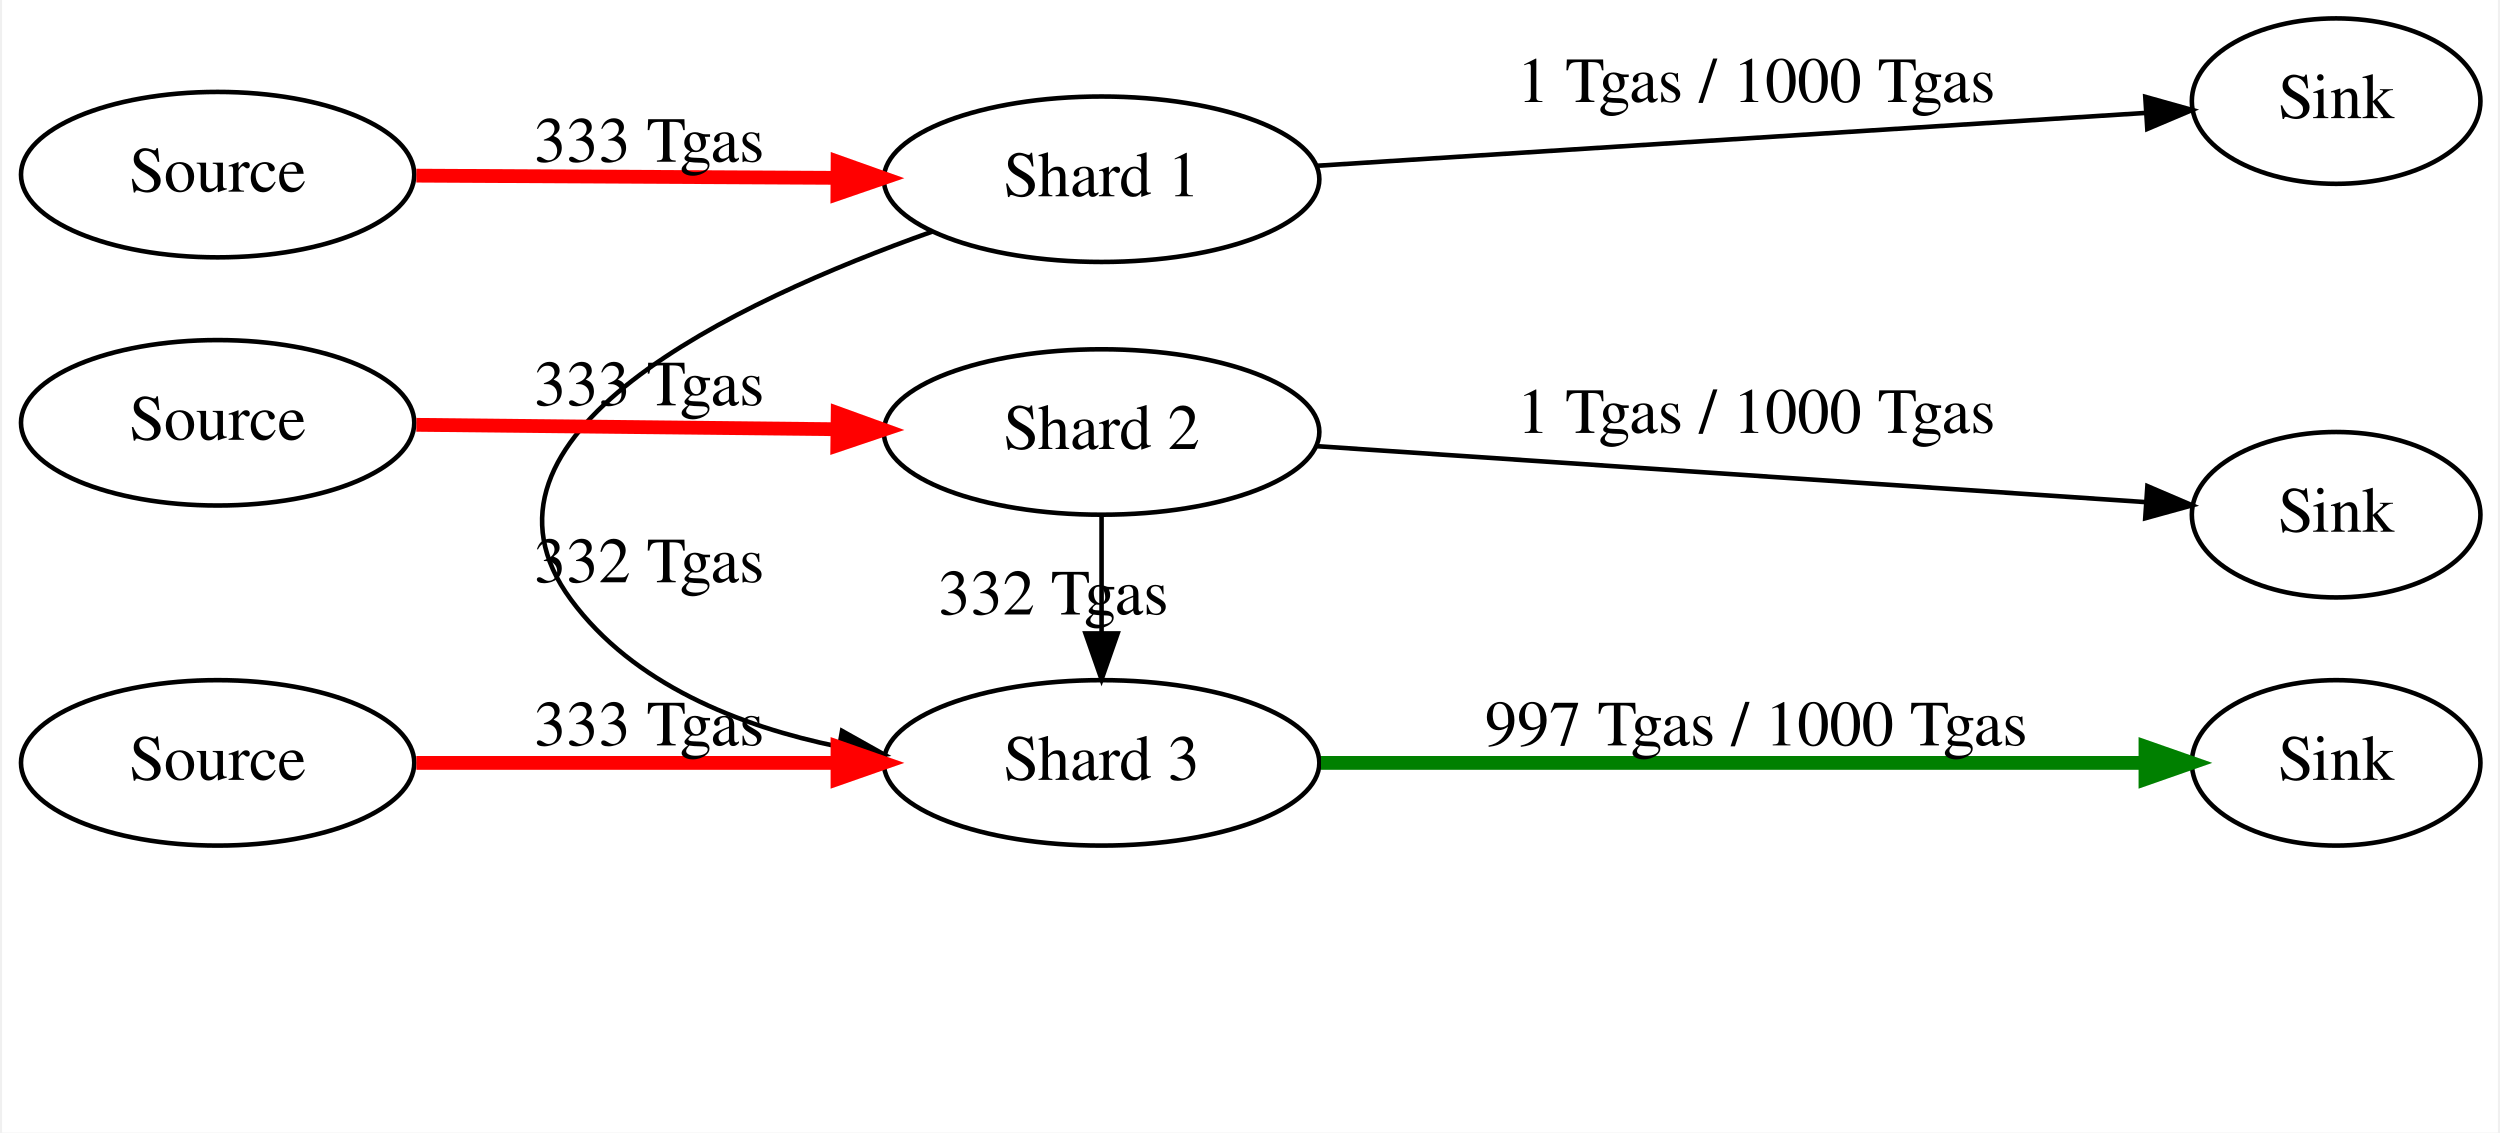
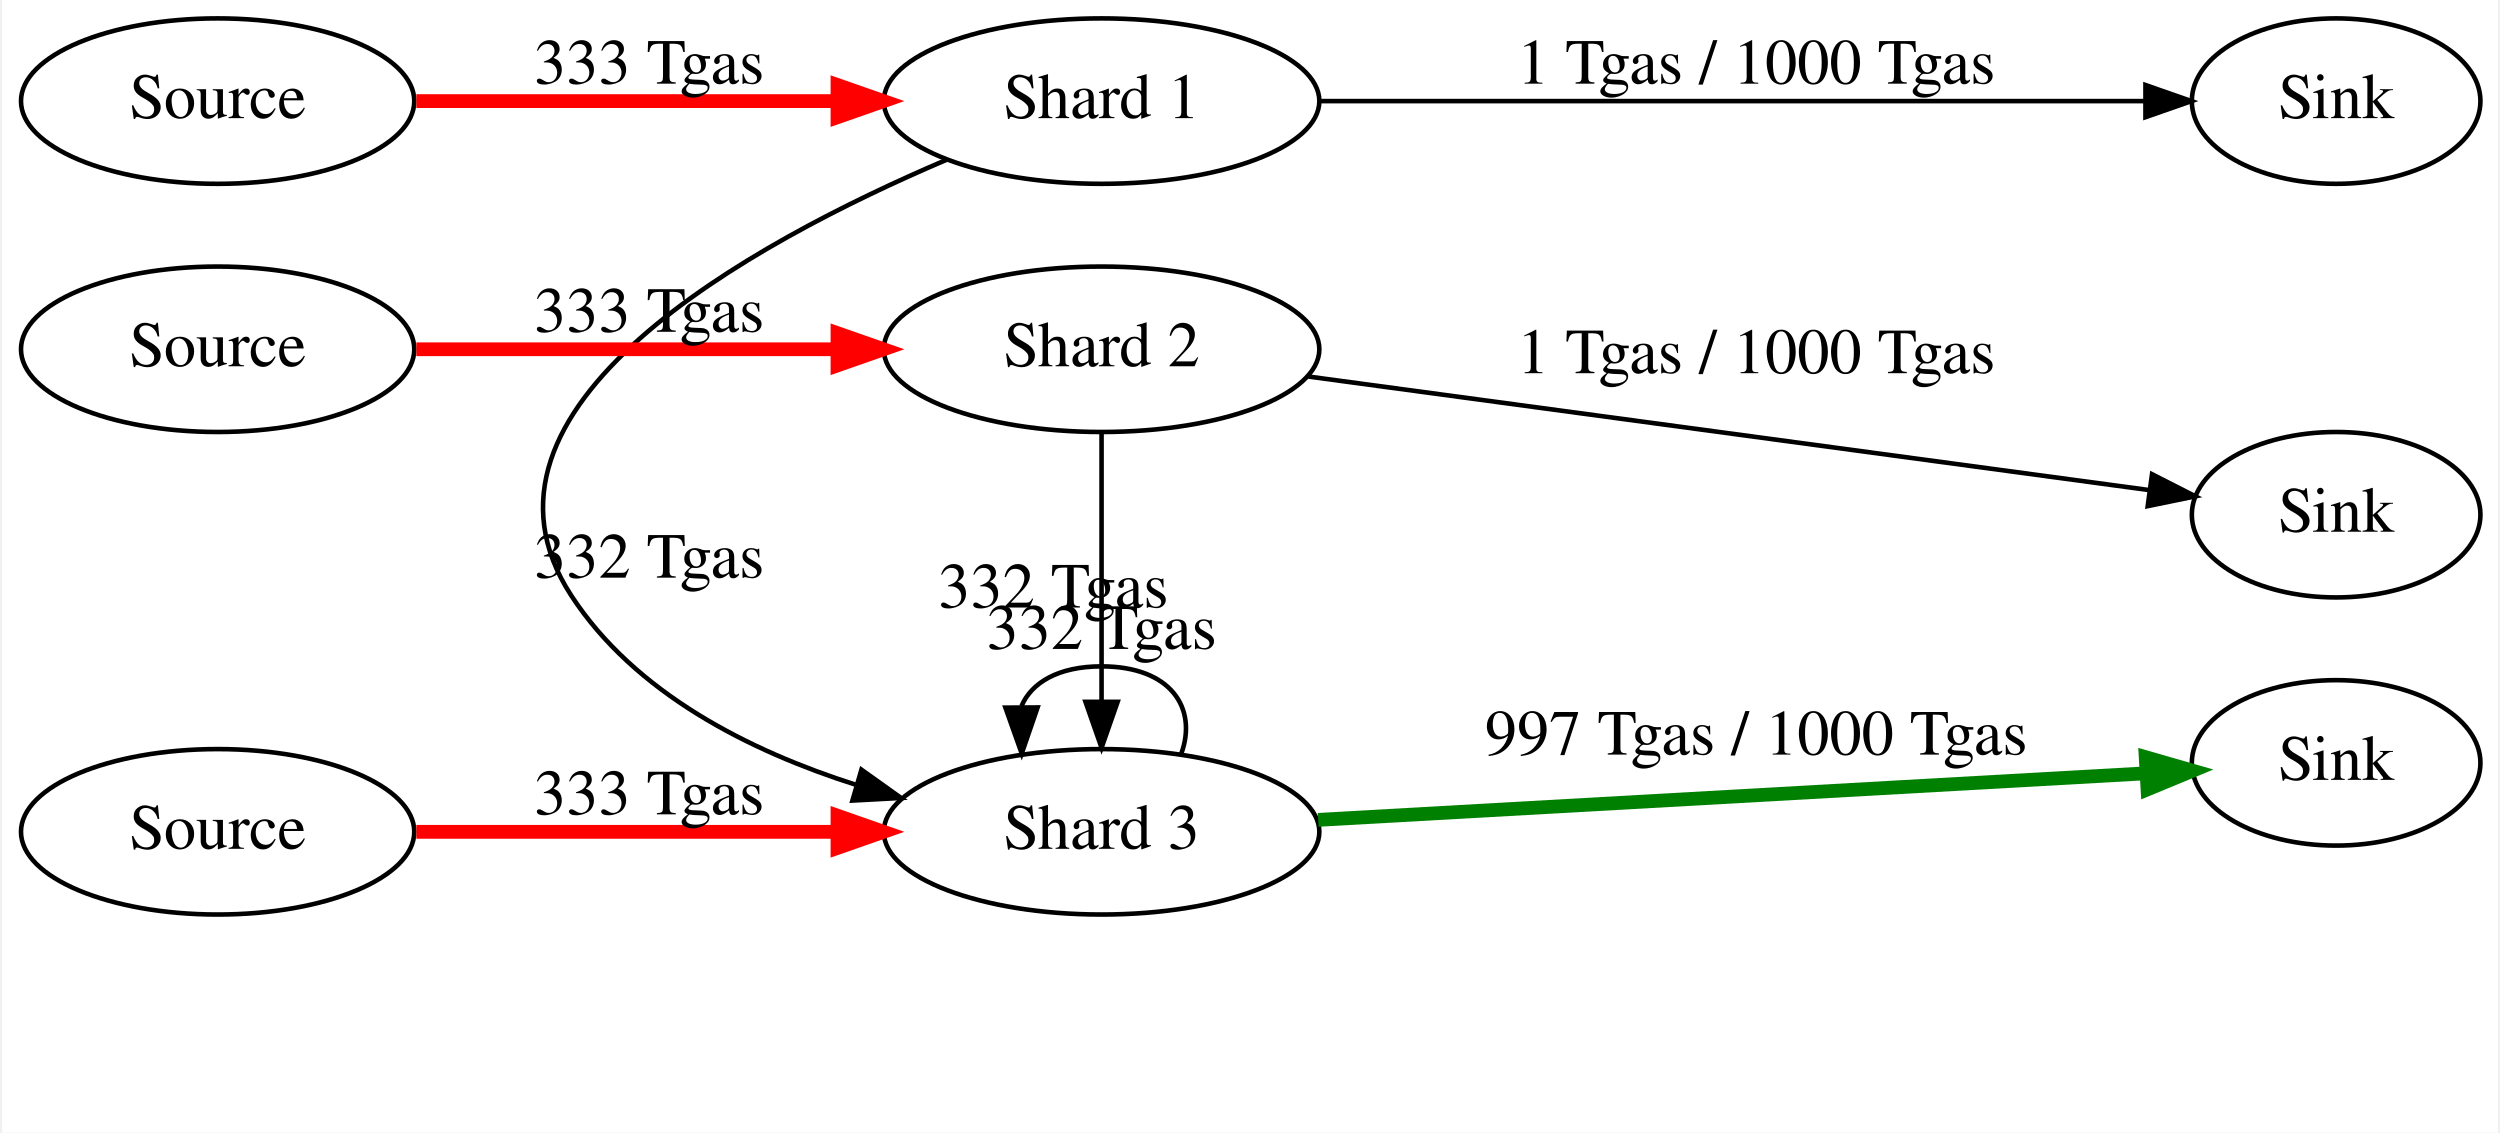
<svg xmlns="http://www.w3.org/2000/svg" width="543pt" height="246pt" viewBox="0.00 0.00 543.08 246.45">
  <g id="graph0" class="graph" transform="scale(1 1) rotate(0) translate(4 242.45)">
    <polygon fill="white" stroke="transparent" points="-4,4 -4,-242.45 539.08,-242.45 539.08,4 -4,4" />
    <g id="node1" class="node">
      <ellipse fill="black" stroke="black" cx="503.88" cy="-166.45" rx="0" ry="0" />
    </g>
    <g id="node2" class="node">
      <ellipse fill="black" stroke="black" cx="503.88" cy="-40.45" rx="0" ry="0" />
    </g>
    <g id="node3" class="node">
      <ellipse fill="black" stroke="black" cx="503.88" cy="-4.45" rx="0" ry="0" />
    </g>
    <g id="node4" class="node">
-       <ellipse fill="none" stroke="black" cx="42.9" cy="-204.45" rx="42.79" ry="18" />
-       <text text-anchor="middle" x="42.9" y="-200.75" font-family="Times,serif" font-size="14.00">Source</text>
+       <ellipse fill="none" stroke="black" cx="42.9" cy="-220.45" rx="42.79" ry="18" />
+       <text text-anchor="middle" x="42.9" y="-216.75" font-family="Times,serif" font-size="14.00">Source</text>
    </g>
    <g id="node5" class="node">
-       <ellipse fill="none" stroke="black" cx="235.24" cy="-203.45" rx="47.39" ry="18" />
-       <text text-anchor="middle" x="235.24" y="-199.75" font-family="Times,serif" font-size="14.00">Shard 1</text>
+       <ellipse fill="none" stroke="black" cx="235.24" cy="-220.45" rx="47.39" ry="18" />
+       <text text-anchor="middle" x="235.24" y="-216.75" font-family="Times,serif" font-size="14.00">Shard 1</text>
    </g>
    <g id="edge6" class="edge">
-       <path fill="none" stroke="red" stroke-width="3" d="M86.14,-204.23C113.08,-204.09 148.32,-203.91 177.67,-203.75" />
-       <polygon fill="red" stroke="red" stroke-width="3" points="177.8,-207.25 187.78,-203.7 177.76,-200.25 177.8,-207.25" />
-       <text text-anchor="middle" x="136.79" y="-207.25" font-family="Times,serif" font-size="14.00">333 Tgas</text>
+       <path fill="none" stroke="red" stroke-width="3" d="M86.14,-220.45C113.08,-220.45 148.32,-220.45 177.67,-220.45" />
+       <polygon fill="red" stroke="red" stroke-width="3" points="177.78,-223.95 187.78,-220.45 177.78,-216.95 177.78,-223.95" />
+       <text text-anchor="middle" x="136.79" y="-224.25" font-family="Times,serif" font-size="14.00">333 Tgas</text>
    </g>
    <g id="node6" class="node">
      <ellipse fill="none" stroke="black" cx="503.88" cy="-220.45" rx="31.4" ry="18" />
      <text text-anchor="middle" x="503.88" y="-216.75" font-family="Times,serif" font-size="14.00">Sink</text>
    </g>
    <g id="edge7" class="edge">
-       <path fill="none" stroke="black" d="M282.08,-206.38C332.85,-209.61 413.93,-214.78 462.43,-217.88" />
-       <polygon fill="black" stroke="black" points="462.35,-221.38 472.55,-218.52 462.79,-214.39 462.35,-221.38" />
-       <text text-anchor="middle" x="377.68" y="-220.25" font-family="Times,serif" font-size="14.00">1 Tgas / 1000 Tgas</text>
+       <path fill="none" stroke="black" d="M282.99,-220.45C333.78,-220.45 414.1,-220.45 462.32,-220.45" />
+       <polygon fill="black" stroke="black" points="462.39,-223.95 472.39,-220.45 462.39,-216.95 462.39,-223.95" />
+       <text text-anchor="middle" x="377.68" y="-224.25" font-family="Times,serif" font-size="14.00">1 Tgas / 1000 Tgas</text>
    </g>
    <g id="node11" class="node">
-       <ellipse fill="none" stroke="black" cx="235.24" cy="-76.45" rx="47.39" ry="18" />
-       <text text-anchor="middle" x="235.24" y="-72.75" font-family="Times,serif" font-size="14.00">Shard 3</text>
+       <ellipse fill="none" stroke="black" cx="235.24" cy="-61.45" rx="47.39" ry="18" />
+       <text text-anchor="middle" x="235.24" y="-57.75" font-family="Times,serif" font-size="14.00">Shard 3</text>
    </g>
    <g id="edge12" class="edge">
-       <path fill="none" stroke="black" d="M198.41,-192.06C155.47,-176.82 93.5,-147.54 119.79,-111.95 133.35,-93.6 156.25,-84.43 178.09,-79.96" />
-       <polygon fill="black" stroke="black" points="178.77,-83.4 188.01,-78.22 177.56,-76.5 178.77,-83.4" />
-       <text text-anchor="middle" x="136.79" y="-115.75" font-family="Times,serif" font-size="14.00">332 Tgas</text>
+       <path fill="none" stroke="black" d="M201.5,-207.68C158.7,-189.44 93.41,-153.62 119.79,-112.95 133.64,-91.61 158.63,-79.04 181.82,-71.67" />
+       <polygon fill="black" stroke="black" points="182.99,-74.97 191.61,-68.82 181.03,-68.25 182.99,-74.97" />
+       <text text-anchor="middle" x="136.79" y="-116.75" font-family="Times,serif" font-size="14.00">332 Tgas</text>
    </g>
    <g id="node7" class="node">
-       <ellipse fill="none" stroke="black" cx="42.9" cy="-150.45" rx="42.79" ry="18" />
-       <text text-anchor="middle" x="42.9" y="-146.75" font-family="Times,serif" font-size="14.00">Source</text>
+       <ellipse fill="none" stroke="black" cx="42.9" cy="-166.45" rx="42.79" ry="18" />
+       <text text-anchor="middle" x="42.9" y="-162.75" font-family="Times,serif" font-size="14.00">Source</text>
    </g>
    <g id="node8" class="node">
-       <ellipse fill="none" stroke="black" cx="235.24" cy="-148.45" rx="47.39" ry="18" />
-       <text text-anchor="middle" x="235.24" y="-144.75" font-family="Times,serif" font-size="14.00">Shard 2</text>
+       <ellipse fill="none" stroke="black" cx="235.24" cy="-166.45" rx="47.39" ry="18" />
+       <text text-anchor="middle" x="235.24" y="-162.75" font-family="Times,serif" font-size="14.00">Shard 2</text>
    </g>
    <g id="edge8" class="edge">
-       <path fill="none" stroke="red" stroke-width="3" d="M86.14,-150.01C113.08,-149.73 148.32,-149.36 177.67,-149.05" />
-       <polygon fill="red" stroke="red" stroke-width="3" points="177.82,-152.55 187.78,-148.94 177.74,-145.55 177.82,-152.55" />
-       <text text-anchor="middle" x="136.79" y="-154.25" font-family="Times,serif" font-size="14.00">333 Tgas</text>
+       <path fill="none" stroke="red" stroke-width="3" d="M86.14,-166.45C113.08,-166.45 148.32,-166.45 177.67,-166.45" />
+       <polygon fill="red" stroke="red" stroke-width="3" points="177.78,-169.95 187.78,-166.45 177.78,-162.95 177.78,-169.95" />
+       <text text-anchor="middle" x="136.79" y="-170.25" font-family="Times,serif" font-size="14.00">333 Tgas</text>
    </g>
    <g id="node9" class="node">
      <ellipse fill="none" stroke="black" cx="503.88" cy="-130.45" rx="31.4" ry="18" />
      <text text-anchor="middle" x="503.88" y="-126.75" font-family="Times,serif" font-size="14.00">Sink</text>
    </g>
    <g id="edge9" class="edge">
-       <path fill="none" stroke="black" d="M282.08,-145.36C332.85,-141.93 413.93,-136.46 462.43,-133.19" />
-       <polygon fill="black" stroke="black" points="462.81,-136.67 472.55,-132.5 462.34,-129.68 462.81,-136.67" />
-       <text text-anchor="middle" x="377.68" y="-148.25" font-family="Times,serif" font-size="14.00">1 Tgas / 1000 Tgas</text>
+       <path fill="none" stroke="black" d="M280.27,-160.51C331.12,-153.64 414.04,-142.45 463.05,-135.83" />
+       <polygon fill="black" stroke="black" points="463.82,-139.26 473.26,-134.45 462.88,-132.32 463.82,-139.26" />
+       <text text-anchor="middle" x="377.68" y="-161.25" font-family="Times,serif" font-size="14.00">1 Tgas / 1000 Tgas</text>
    </g>
    <g id="edge13" class="edge">
-       <path fill="none" stroke="black" d="M235.24,-130.04C235.24,-122.4 235.24,-113.35 235.24,-104.88" />
-       <polygon fill="black" stroke="black" points="238.74,-104.62 235.24,-94.62 231.74,-104.62 238.74,-104.62" />
-       <text text-anchor="middle" x="224.74" y="-108.75" font-family="Times,serif" font-size="14.00">332 Tgas</text>
+       <path fill="none" stroke="black" d="M235.24,-148.37C235.24,-132.26 235.24,-108.4 235.24,-89.75" />
+       <polygon fill="black" stroke="black" points="238.74,-89.74 235.24,-79.74 231.74,-89.74 238.74,-89.74" />
+       <text text-anchor="middle" x="224.74" y="-110.25" font-family="Times,serif" font-size="14.00">332 Tgas</text>
    </g>
    <g id="node10" class="node">
-       <ellipse fill="none" stroke="black" cx="42.9" cy="-76.45" rx="42.79" ry="18" />
-       <text text-anchor="middle" x="42.9" y="-72.75" font-family="Times,serif" font-size="14.00">Source</text>
+       <ellipse fill="none" stroke="black" cx="42.9" cy="-61.45" rx="42.79" ry="18" />
+       <text text-anchor="middle" x="42.9" y="-57.75" font-family="Times,serif" font-size="14.00">Source</text>
    </g>
    <g id="edge10" class="edge">
-       <path fill="none" stroke="red" stroke-width="3" d="M86.14,-76.45C113.08,-76.45 148.32,-76.45 177.67,-76.45" />
-       <polygon fill="red" stroke="red" stroke-width="3" points="177.78,-79.95 187.78,-76.45 177.78,-72.95 177.78,-79.95" />
-       <text text-anchor="middle" x="136.79" y="-80.25" font-family="Times,serif" font-size="14.00">333 Tgas</text>
+       <path fill="none" stroke="red" stroke-width="3" d="M86.14,-61.45C113.08,-61.45 148.32,-61.45 177.67,-61.45" />
+       <polygon fill="red" stroke="red" stroke-width="3" points="177.78,-64.95 187.78,-61.45 177.78,-57.95 177.78,-64.95" />
+       <text text-anchor="middle" x="136.79" y="-65.25" font-family="Times,serif" font-size="14.00">333 Tgas</text>
+     </g>
+     <g id="edge14" class="edge">
+       <path fill="none" stroke="black" d="M217.82,-88.81C219.98,-93.88 225.79,-97.45 235.24,-97.45 250.36,-97.45 256.15,-88.31 252.6,-78.49" />
+       <polygon fill="black" stroke="black" points="221.32,-88.51 217.87,-78.49 214.32,-88.47 221.32,-88.51" />
+       <text text-anchor="middle" x="235.24" y="-101.25" font-family="Times,serif" font-size="14.00">332 Tgas</text>
    </g>
    <g id="node12" class="node">
      <ellipse fill="none" stroke="black" cx="503.88" cy="-76.45" rx="31.4" ry="18" />
      <text text-anchor="middle" x="503.88" y="-72.75" font-family="Times,serif" font-size="14.00">Sink</text>
    </g>
    <g id="edge11" class="edge">
-       <path fill="none" stroke="green" stroke-width="3" d="M282.99,-76.45C333.78,-76.45 414.1,-76.45 462.32,-76.45" />
-       <polygon fill="green" stroke="green" stroke-width="3" points="462.39,-79.95 472.39,-76.45 462.39,-72.95 462.39,-79.95" />
-       <text text-anchor="middle" x="377.68" y="-80.25" font-family="Times,serif" font-size="14.00">997 Tgas / 1000 Tgas</text>
+       <path fill="none" stroke="green" stroke-width="3" d="M282.38,-64.05C333.2,-66.91 414.13,-71.46 462.52,-74.18" />
+       <polygon fill="green" stroke="green" stroke-width="3" points="462.44,-77.68 472.63,-74.75 462.84,-70.7 462.44,-77.68" />
+       <text text-anchor="middle" x="377.68" y="-78.25" font-family="Times,serif" font-size="14.00">997 Tgas / 1000 Tgas</text>
    </g>
  </g>
</svg>
